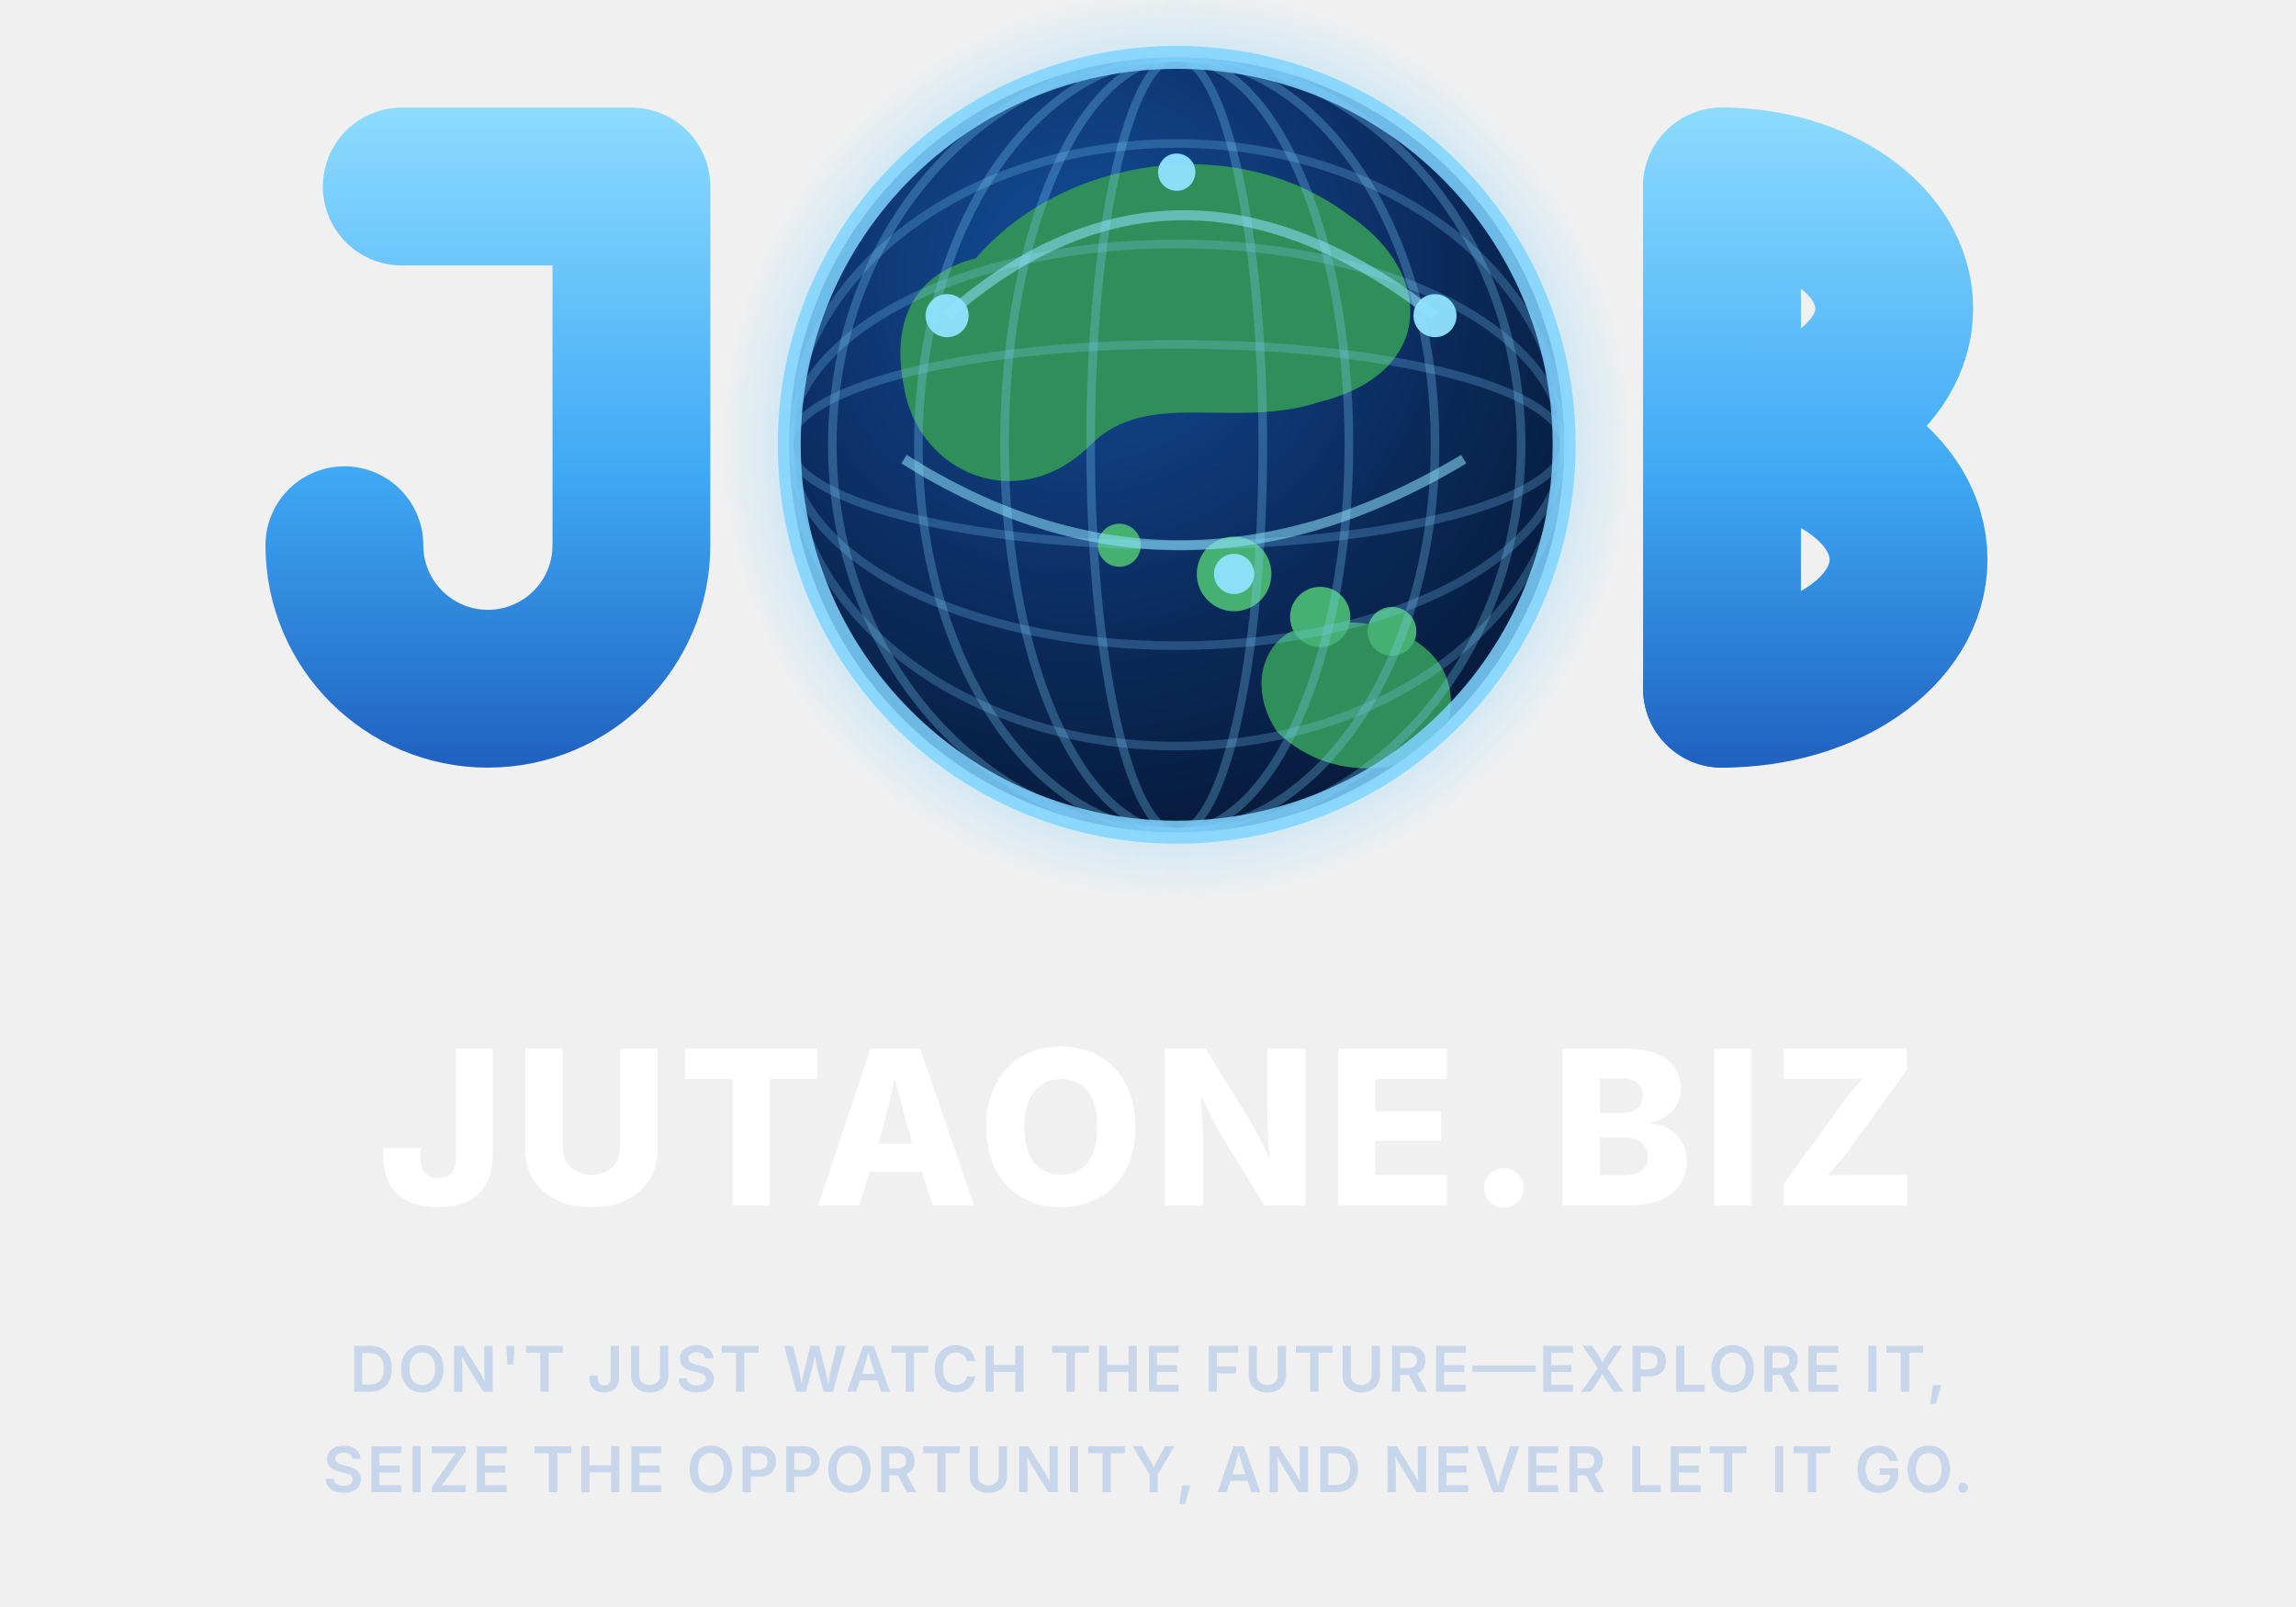
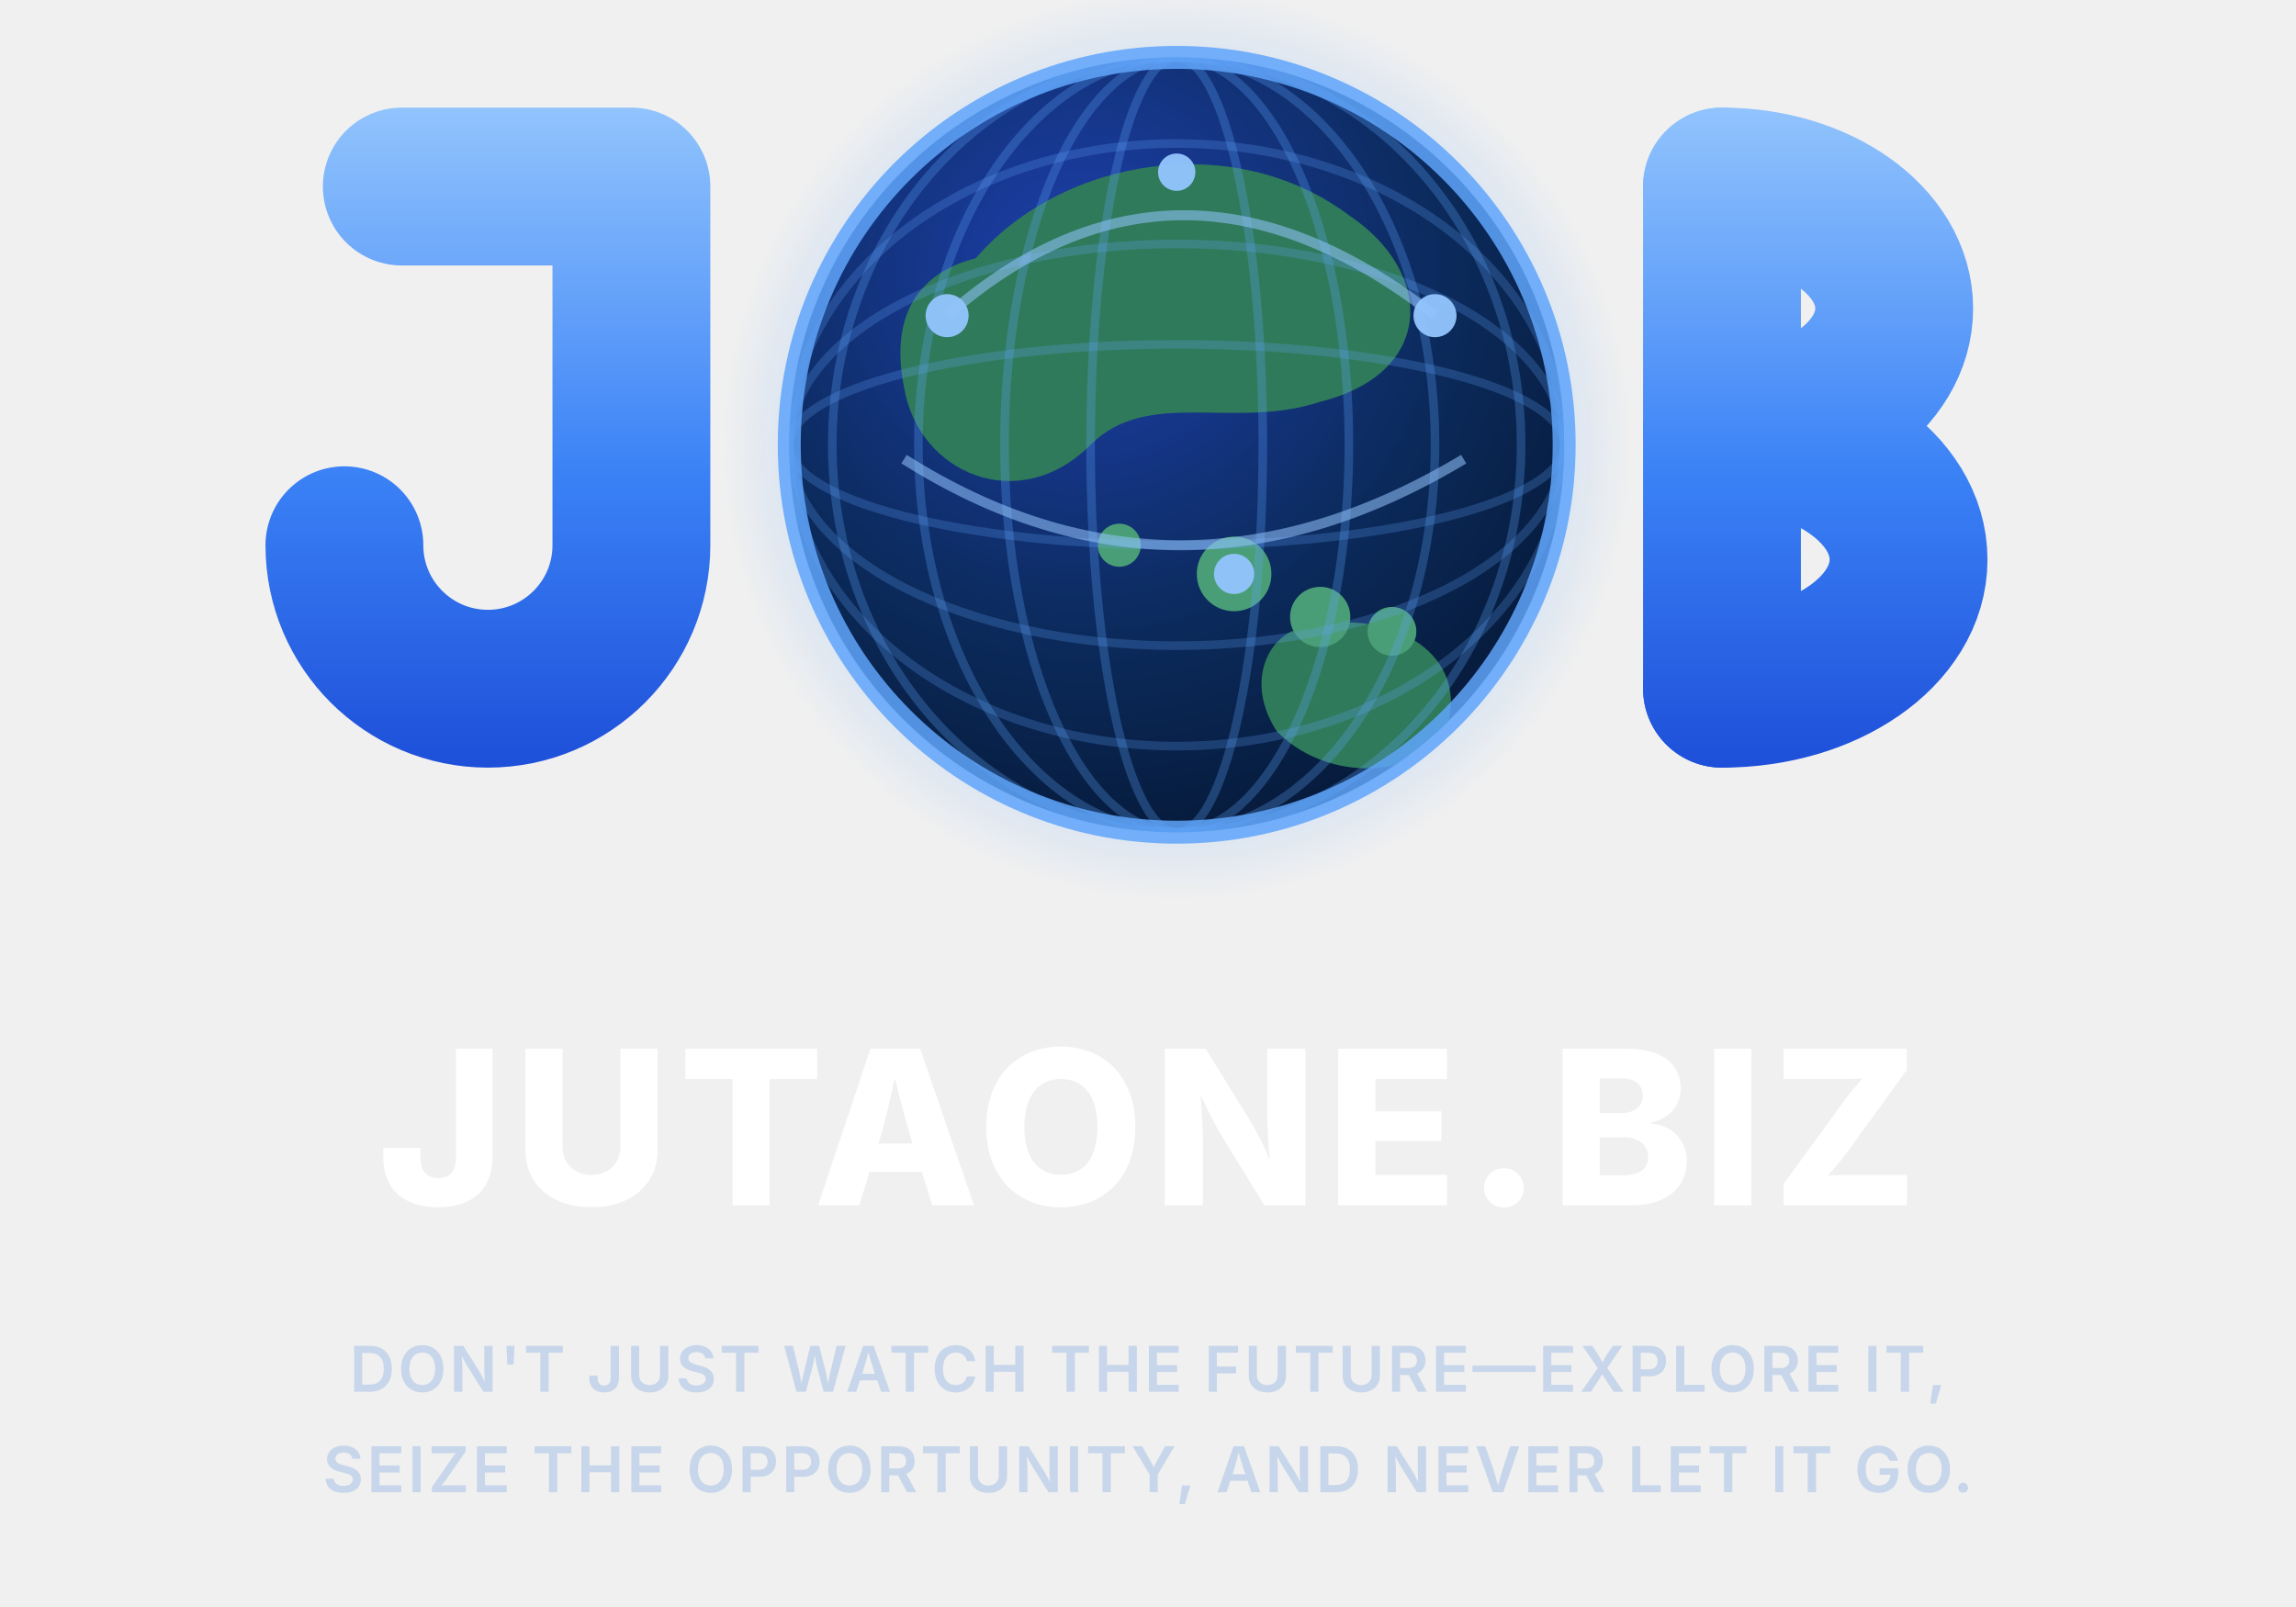
<svg xmlns="http://www.w3.org/2000/svg" viewBox="0 0 160 112" width="640" height="448" role="img" aria-label="JutaOne.Biz">
  <g transform="translate(16 0)">
    <defs>
      <linearGradient id="jo-lockup-letters" x1="0" y1="7" x2="0" y2="54" gradientUnits="userSpaceOnUse">
-         <stop offset="0" stop-color="#8FDCFF" />
-         <stop offset="0.55" stop-color="#3FA9F5" />
-         <stop offset="1" stop-color="#1E5FBF" />
+         <stop offset="0" stop-color="#93C5FD" />
+         <stop offset="0.55" stop-color="#3B82F6" />
+         <stop offset="1" stop-color="#1D4ED8" />
      </linearGradient>
      <radialGradient id="jo-lockup-sphere" cx="38%" cy="28%" r="76%">
-         <stop offset="0" stop-color="#134E9C" />
+         <stop offset="0" stop-color="#1E40AF" />
        <stop offset="0.62" stop-color="#0B2A5B" />
        <stop offset="1" stop-color="#061A3A" />
      </radialGradient>
      <radialGradient id="jo-lockup-halo" cx="50%" cy="50%" r="50%">
-         <stop offset="0.72" stop-color="#7FD3FF" stop-opacity="0.55" />
-         <stop offset="1" stop-color="#7FD3FF" stop-opacity="0" />
+         <stop offset="0.72" stop-color="#60A5FA" stop-opacity="0.28" />
+         <stop offset="1" stop-color="#60A5FA" stop-opacity="0" />
      </radialGradient>
      <clipPath id="jo-lockup-clip">
        <circle cx="66" cy="31" r="27" />
      </clipPath>
    </defs>
    <circle cx="66" cy="31" r="32" fill="url(#jo-lockup-halo)" />
    <path d="M 12 13 H 28 V 38 A 10 10 0 0 1 8 38" fill="none" stroke="url(#jo-lockup-letters)" stroke-width="11" stroke-linecap="round" stroke-linejoin="round" />
    <path d="M 104 13 V 48" fill="none" stroke="url(#jo-lockup-letters)" stroke-width="11" stroke-linecap="round" stroke-linejoin="round" />
    <path d="M 104 13 A 12 8.5 0 0 1 104 30" fill="none" stroke="url(#jo-lockup-letters)" stroke-width="11" stroke-linecap="round" stroke-linejoin="round" />
    <path d="M 104 30 A 13 9 0 0 1 104 48" fill="none" stroke="url(#jo-lockup-letters)" stroke-width="11" stroke-linecap="round" stroke-linejoin="round" />
    <g class="jo-globe">
      <circle cx="66" cy="31" r="27" fill="url(#jo-lockup-sphere)" />
      <g clip-path="url(#jo-lockup-clip)">
        <g class="jo-globe__spin" style="transform-origin:66px 31px">
-           <path d="M 52 18 C 58 11 70 9 78 15 C 84 19 84 26 76 28 C 70 30 64 27 60 31 C 55 36 48 33 47 27 C 46 22 48 19 52 18 Z" fill="#2F8F5B" />
-           <path d="M 74 44 C 80 42 86 45 85 50 C 84 54 77 55 73 51 C 71 48 72 45 74 44 Z" fill="#2F8F5B" />
-           <circle cx="70" cy="40" r="2.6" fill="#46B072" />
-           <circle cx="76" cy="43" r="2.1" fill="#46B072" />
-           <circle cx="81" cy="44" r="1.7" fill="#46B072" />
-           <circle cx="62" cy="38" r="1.5" fill="#46B072" />
-           <ellipse cx="66" cy="31" rx="6" ry="27" fill="none" stroke="#7FD3FF" stroke-width="0.6" stroke-opacity="0.28" />
-           <ellipse cx="66" cy="31" rx="12" ry="27" fill="none" stroke="#7FD3FF" stroke-width="0.6" stroke-opacity="0.28" />
-           <ellipse cx="66" cy="31" rx="18" ry="27" fill="none" stroke="#7FD3FF" stroke-width="0.6" stroke-opacity="0.28" />
-           <ellipse cx="66" cy="31" rx="24" ry="27" fill="none" stroke="#7FD3FF" stroke-width="0.6" stroke-opacity="0.28" />
-           <ellipse cx="66" cy="31" rx="27" ry="7" fill="none" stroke="#7FD3FF" stroke-width="0.6" stroke-opacity="0.24" />
-           <ellipse cx="66" cy="31" rx="27" ry="14" fill="none" stroke="#7FD3FF" stroke-width="0.6" stroke-opacity="0.24" />
-           <ellipse cx="66" cy="31" rx="27" ry="21" fill="none" stroke="#7FD3FF" stroke-width="0.6" stroke-opacity="0.24" />
-           <path d="M 50 22 Q 66 8 84 22" fill="none" stroke="#8FE3FF" stroke-width="0.7" stroke-opacity="0.55" />
-           <path d="M 47 32 Q 66 44 86 32" fill="none" stroke="#8FE3FF" stroke-width="0.7" stroke-opacity="0.55" />
-           <circle cx="50" cy="22" r="1.5" fill="#8FE3FF" fill-opacity="0.95" />
-           <circle cx="84" cy="22" r="1.5" fill="#8FE3FF" fill-opacity="0.95" />
-           <circle cx="66" cy="12" r="1.3" fill="#8FE3FF" fill-opacity="0.95" />
-           <circle cx="70" cy="40" r="1.4" fill="#8FE3FF" fill-opacity="0.95" />
+           <path d="M 52 18 C 58 11 70 9 78 15 C 84 19 84 26 76 28 C 70 30 64 27 60 31 C 55 36 48 33 47 27 C 46 22 48 19 52 18 Z" fill="#2F7A5B" />
+           <path d="M 74 44 C 80 42 86 45 85 50 C 84 54 77 55 73 51 C 71 48 72 45 74 44 Z" fill="#2F7A5B" />
+           <circle cx="70" cy="40" r="2.6" fill="#4A9E77" />
+           <circle cx="76" cy="43" r="2.1" fill="#4A9E77" />
+           <circle cx="81" cy="44" r="1.7" fill="#4A9E77" />
+           <circle cx="62" cy="38" r="1.5" fill="#4A9E77" />
+           <ellipse cx="66" cy="31" rx="6" ry="27" fill="none" stroke="#60A5FA" stroke-width="0.6" stroke-opacity="0.28" />
+           <ellipse cx="66" cy="31" rx="12" ry="27" fill="none" stroke="#60A5FA" stroke-width="0.6" stroke-opacity="0.28" />
+           <ellipse cx="66" cy="31" rx="18" ry="27" fill="none" stroke="#60A5FA" stroke-width="0.6" stroke-opacity="0.28" />
+           <ellipse cx="66" cy="31" rx="24" ry="27" fill="none" stroke="#60A5FA" stroke-width="0.6" stroke-opacity="0.28" />
+           <ellipse cx="66" cy="31" rx="27" ry="7" fill="none" stroke="#60A5FA" stroke-width="0.6" stroke-opacity="0.24" />
+           <ellipse cx="66" cy="31" rx="27" ry="14" fill="none" stroke="#60A5FA" stroke-width="0.6" stroke-opacity="0.24" />
+           <ellipse cx="66" cy="31" rx="27" ry="21" fill="none" stroke="#60A5FA" stroke-width="0.6" stroke-opacity="0.24" />
+           <path d="M 50 22 Q 66 8 84 22" fill="none" stroke="#93C5FD" stroke-width="0.7" stroke-opacity="0.55" />
+           <path d="M 47 32 Q 66 44 86 32" fill="none" stroke="#93C5FD" stroke-width="0.7" stroke-opacity="0.55" />
+           <circle cx="50" cy="22" r="1.5" fill="#93C5FD" fill-opacity="0.95" />
+           <circle cx="84" cy="22" r="1.5" fill="#93C5FD" fill-opacity="0.95" />
+           <circle cx="66" cy="12" r="1.3" fill="#93C5FD" fill-opacity="0.95" />
+           <circle cx="70" cy="40" r="1.4" fill="#93C5FD" fill-opacity="0.95" />
        </g>
      </g>
-       <circle cx="66" cy="31" r="27" fill="none" stroke="#7FD3FF" stroke-width="1.6" stroke-opacity="0.85" />
+       <circle cx="66" cy="31" r="27" fill="none" stroke="#60A5FA" stroke-width="1.6" stroke-opacity="0.85" />
    </g>
  </g>
  <text x="80" y="84" text-anchor="middle" font-family="Inter, 'Segoe UI', Arial, Helvetica, sans-serif" font-size="15" font-weight="800" letter-spacing="0.6" fill="#FFFFFF">JUTAONE.BIZ</text>
  <text x="80" y="97" text-anchor="middle" font-family="Inter, 'Segoe UI', Arial, Helvetica, sans-serif" font-size="4.4" font-weight="600" letter-spacing="0.2" fill="#C7D6EA">DON'T JUST WATCH THE FUTURE—EXPLORE IT,</text>
  <text x="80" y="104" text-anchor="middle" font-family="Inter, 'Segoe UI', Arial, Helvetica, sans-serif" font-size="4.4" font-weight="600" letter-spacing="0.2" fill="#C7D6EA">SEIZE THE OPPORTUNITY, AND NEVER LET IT GO.</text>
</svg>
